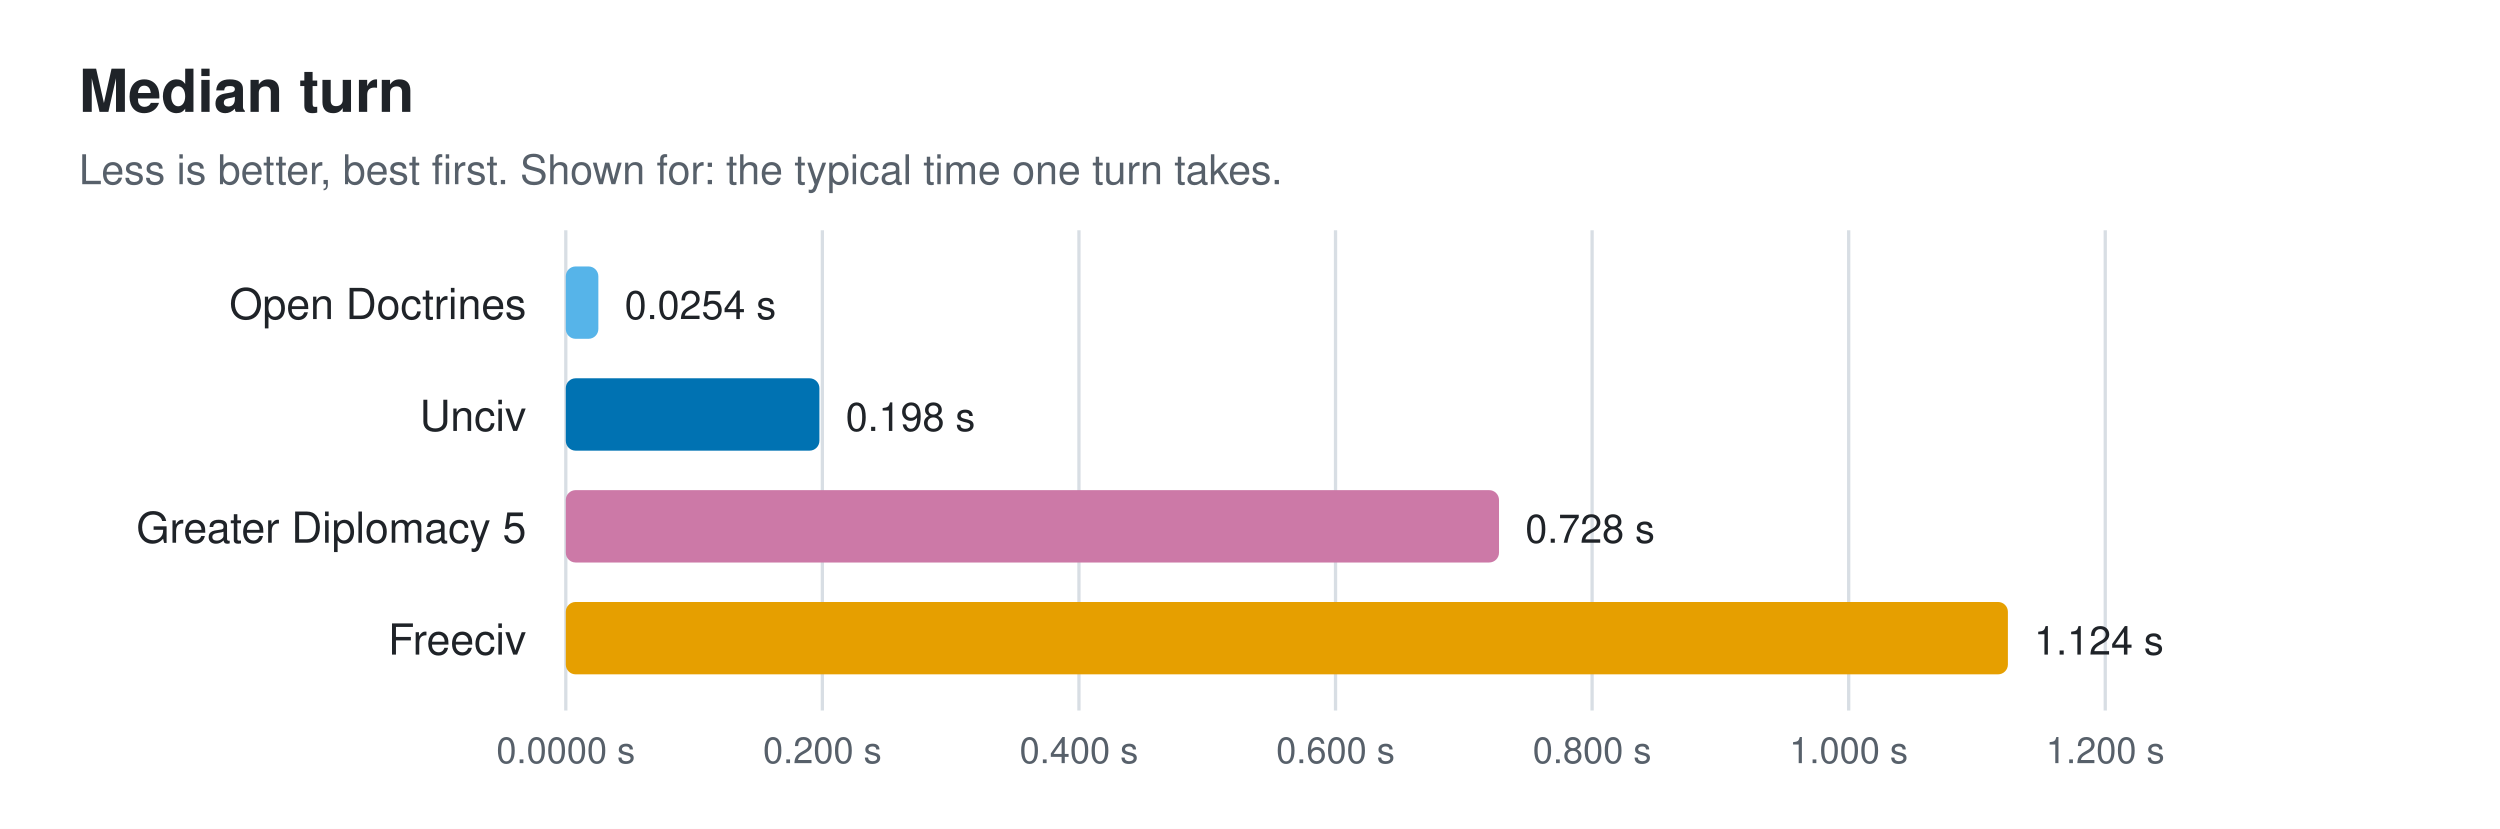
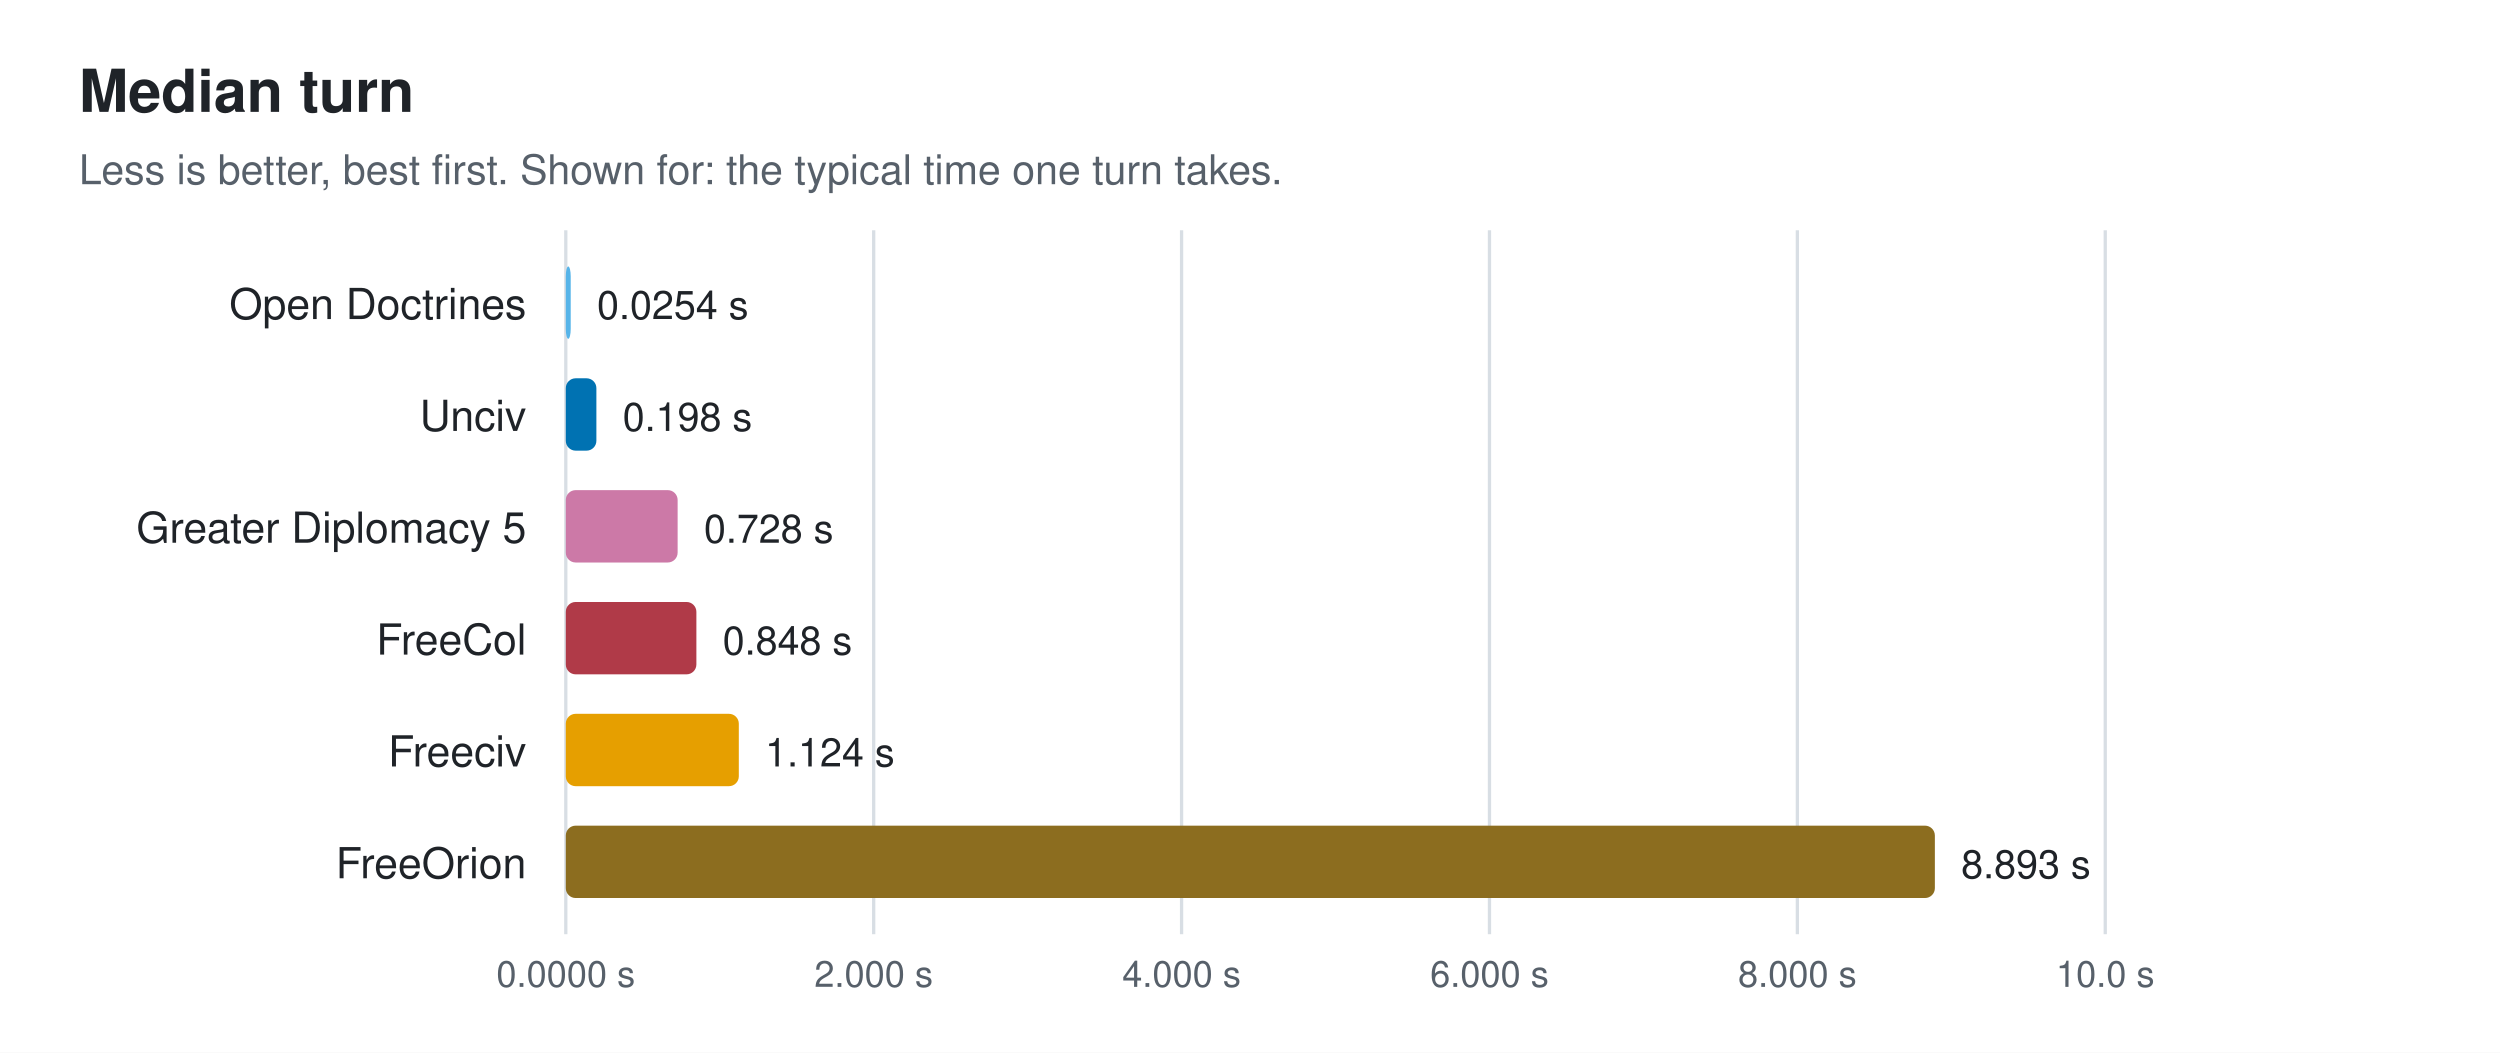
- <svg xmlns="http://www.w3.org/2000/svg" viewBox="0 0 760 252" width="760" height="252" role="img" aria-label="Median turn">
-   <rect width="760" height="252" fill="#FFFFFF" />
+ <svg xmlns="http://www.w3.org/2000/svg" viewBox="0 0 760 320" width="760" height="320" role="img" aria-label="Median turn">
+   <rect width="760" height="320" fill="#FFFFFF" />
  <text x="24" y="34" font-family="Helvetica Neue,Helvetica,Arial,DejaVu Sans,sans-serif" font-size="18" font-weight="600" fill="#1F2328">Median turn</text>
  <text x="24" y="56" font-family="Helvetica Neue,Helvetica,Arial,DejaVu Sans,sans-serif" font-size="12.5" fill="#57606A">Less is better, best first. Shown for: the typical time one turn takes.</text>
-   <line x1="172.0" y1="70" x2="172.0" y2="216" stroke="#D8DEE4" stroke-width="1" />
-   <text x="172.0" y="232" font-family="Helvetica Neue,Helvetica,Arial,DejaVu Sans,sans-serif" font-size="11" fill="#57606A" text-anchor="middle">0.0000 s</text>
-   <line x1="250.0" y1="70" x2="250.0" y2="216" stroke="#D8DEE4" stroke-width="1" />
-   <text x="250.0" y="232" font-family="Helvetica Neue,Helvetica,Arial,DejaVu Sans,sans-serif" font-size="11" fill="#57606A" text-anchor="middle">0.200 s</text>
-   <line x1="328.0" y1="70" x2="328.0" y2="216" stroke="#D8DEE4" stroke-width="1" />
-   <text x="328.0" y="232" font-family="Helvetica Neue,Helvetica,Arial,DejaVu Sans,sans-serif" font-size="11" fill="#57606A" text-anchor="middle">0.400 s</text>
-   <line x1="406.0" y1="70" x2="406.0" y2="216" stroke="#D8DEE4" stroke-width="1" />
-   <text x="406.0" y="232" font-family="Helvetica Neue,Helvetica,Arial,DejaVu Sans,sans-serif" font-size="11" fill="#57606A" text-anchor="middle">0.600 s</text>
-   <line x1="484.0" y1="70" x2="484.0" y2="216" stroke="#D8DEE4" stroke-width="1" />
-   <text x="484.0" y="232" font-family="Helvetica Neue,Helvetica,Arial,DejaVu Sans,sans-serif" font-size="11" fill="#57606A" text-anchor="middle">0.800 s</text>
-   <line x1="562.0" y1="70" x2="562.0" y2="216" stroke="#D8DEE4" stroke-width="1" />
-   <text x="562.0" y="232" font-family="Helvetica Neue,Helvetica,Arial,DejaVu Sans,sans-serif" font-size="11" fill="#57606A" text-anchor="middle">1.000 s</text>
-   <line x1="640.0" y1="70" x2="640.0" y2="216" stroke="#D8DEE4" stroke-width="1" />
-   <text x="640.0" y="232" font-family="Helvetica Neue,Helvetica,Arial,DejaVu Sans,sans-serif" font-size="11" fill="#57606A" text-anchor="middle">1.200 s</text>
+   <line x1="172.0" y1="70" x2="172.0" y2="284" stroke="#D8DEE4" stroke-width="1" />
+   <text x="172.0" y="300" font-family="Helvetica Neue,Helvetica,Arial,DejaVu Sans,sans-serif" font-size="11" fill="#57606A" text-anchor="middle">0.0000 s</text>
+   <line x1="265.6" y1="70" x2="265.6" y2="284" stroke="#D8DEE4" stroke-width="1" />
+   <text x="265.6" y="300" font-family="Helvetica Neue,Helvetica,Arial,DejaVu Sans,sans-serif" font-size="11" fill="#57606A" text-anchor="middle">2.000 s</text>
+   <line x1="359.2" y1="70" x2="359.2" y2="284" stroke="#D8DEE4" stroke-width="1" />
+   <text x="359.2" y="300" font-family="Helvetica Neue,Helvetica,Arial,DejaVu Sans,sans-serif" font-size="11" fill="#57606A" text-anchor="middle">4.000 s</text>
+   <line x1="452.8" y1="70" x2="452.8" y2="284" stroke="#D8DEE4" stroke-width="1" />
+   <text x="452.8" y="300" font-family="Helvetica Neue,Helvetica,Arial,DejaVu Sans,sans-serif" font-size="11" fill="#57606A" text-anchor="middle">6.000 s</text>
+   <line x1="546.4" y1="70" x2="546.4" y2="284" stroke="#D8DEE4" stroke-width="1" />
+   <text x="546.4" y="300" font-family="Helvetica Neue,Helvetica,Arial,DejaVu Sans,sans-serif" font-size="11" fill="#57606A" text-anchor="middle">8.000 s</text>
+   <line x1="640.0" y1="70" x2="640.0" y2="284" stroke="#D8DEE4" stroke-width="1" />
+   <text x="640.0" y="300" font-family="Helvetica Neue,Helvetica,Arial,DejaVu Sans,sans-serif" font-size="11" fill="#57606A" text-anchor="middle">10.0 s</text>
  <text x="160" y="97" font-family="Helvetica Neue,Helvetica,Arial,DejaVu Sans,sans-serif" font-size="13" fill="#1F2328" text-anchor="end">Open Doctrines</text>
-   <rect x="172" y="81" width="9.9" height="22" rx="3" fill="#56B4E9" />
-   <text x="189.9" y="97" font-family="Helvetica Neue,Helvetica,Arial,DejaVu Sans,sans-serif" font-size="12" fill="#1F2328">0.0254 s</text>
+   <rect x="172" y="81" width="1.5" height="22" rx="3" fill="#56B4E9" />
+   <text x="181.5" y="97" font-family="Helvetica Neue,Helvetica,Arial,DejaVu Sans,sans-serif" font-size="12" fill="#1F2328">0.0254 s</text>
  <text x="160" y="131" font-family="Helvetica Neue,Helvetica,Arial,DejaVu Sans,sans-serif" font-size="13" fill="#1F2328" text-anchor="end">Unciv</text>
-   <rect x="172" y="115" width="77.1" height="22" rx="3" fill="#0072B2" />
-   <text x="257.1" y="131" font-family="Helvetica Neue,Helvetica,Arial,DejaVu Sans,sans-serif" font-size="12" fill="#1F2328">0.198 s</text>
+   <rect x="172" y="115" width="9.3" height="22" rx="3" fill="#0072B2" />
+   <text x="189.3" y="131" font-family="Helvetica Neue,Helvetica,Arial,DejaVu Sans,sans-serif" font-size="12" fill="#1F2328">0.198 s</text>
  <text x="160" y="165" font-family="Helvetica Neue,Helvetica,Arial,DejaVu Sans,sans-serif" font-size="13" fill="#1F2328" text-anchor="end">Greater Diplomacy 5</text>
-   <rect x="172" y="149" width="283.7" height="22" rx="3" fill="#CC79A7" />
-   <text x="463.7" y="165" font-family="Helvetica Neue,Helvetica,Arial,DejaVu Sans,sans-serif" font-size="12" fill="#1F2328">0.728 s</text>
-   <text x="160" y="199" font-family="Helvetica Neue,Helvetica,Arial,DejaVu Sans,sans-serif" font-size="13" fill="#1F2328" text-anchor="end">Freeciv</text>
-   <rect x="172" y="183" width="438.4" height="22" rx="3" fill="#E69F00" />
-   <text x="618.4" y="199" font-family="Helvetica Neue,Helvetica,Arial,DejaVu Sans,sans-serif" font-size="12" fill="#1F2328">1.124 s</text>
+   <rect x="172" y="149" width="34.0" height="22" rx="3" fill="#CC79A7" />
+   <text x="214.0" y="165" font-family="Helvetica Neue,Helvetica,Arial,DejaVu Sans,sans-serif" font-size="12" fill="#1F2328">0.728 s</text>
+   <text x="160" y="199" font-family="Helvetica Neue,Helvetica,Arial,DejaVu Sans,sans-serif" font-size="13" fill="#1F2328" text-anchor="end">FreeCol</text>
+   <rect x="172" y="183" width="39.7" height="22" rx="3" fill="#B03A48" />
+   <text x="219.7" y="199" font-family="Helvetica Neue,Helvetica,Arial,DejaVu Sans,sans-serif" font-size="12" fill="#1F2328">0.848 s</text>
+   <text x="160" y="233" font-family="Helvetica Neue,Helvetica,Arial,DejaVu Sans,sans-serif" font-size="13" fill="#1F2328" text-anchor="end">Freeciv</text>
+   <rect x="172" y="217" width="52.6" height="22" rx="3" fill="#E69F00" />
+   <text x="232.6" y="233" font-family="Helvetica Neue,Helvetica,Arial,DejaVu Sans,sans-serif" font-size="12" fill="#1F2328">1.124 s</text>
+   <text x="160" y="267" font-family="Helvetica Neue,Helvetica,Arial,DejaVu Sans,sans-serif" font-size="13" fill="#1F2328" text-anchor="end">FreeOrion</text>
+   <rect x="172" y="251" width="416.2" height="22" rx="3" fill="#8C6D1F" />
+   <text x="596.2" y="267" font-family="Helvetica Neue,Helvetica,Arial,DejaVu Sans,sans-serif" font-size="12" fill="#1F2328">8.893 s</text>
</svg>
